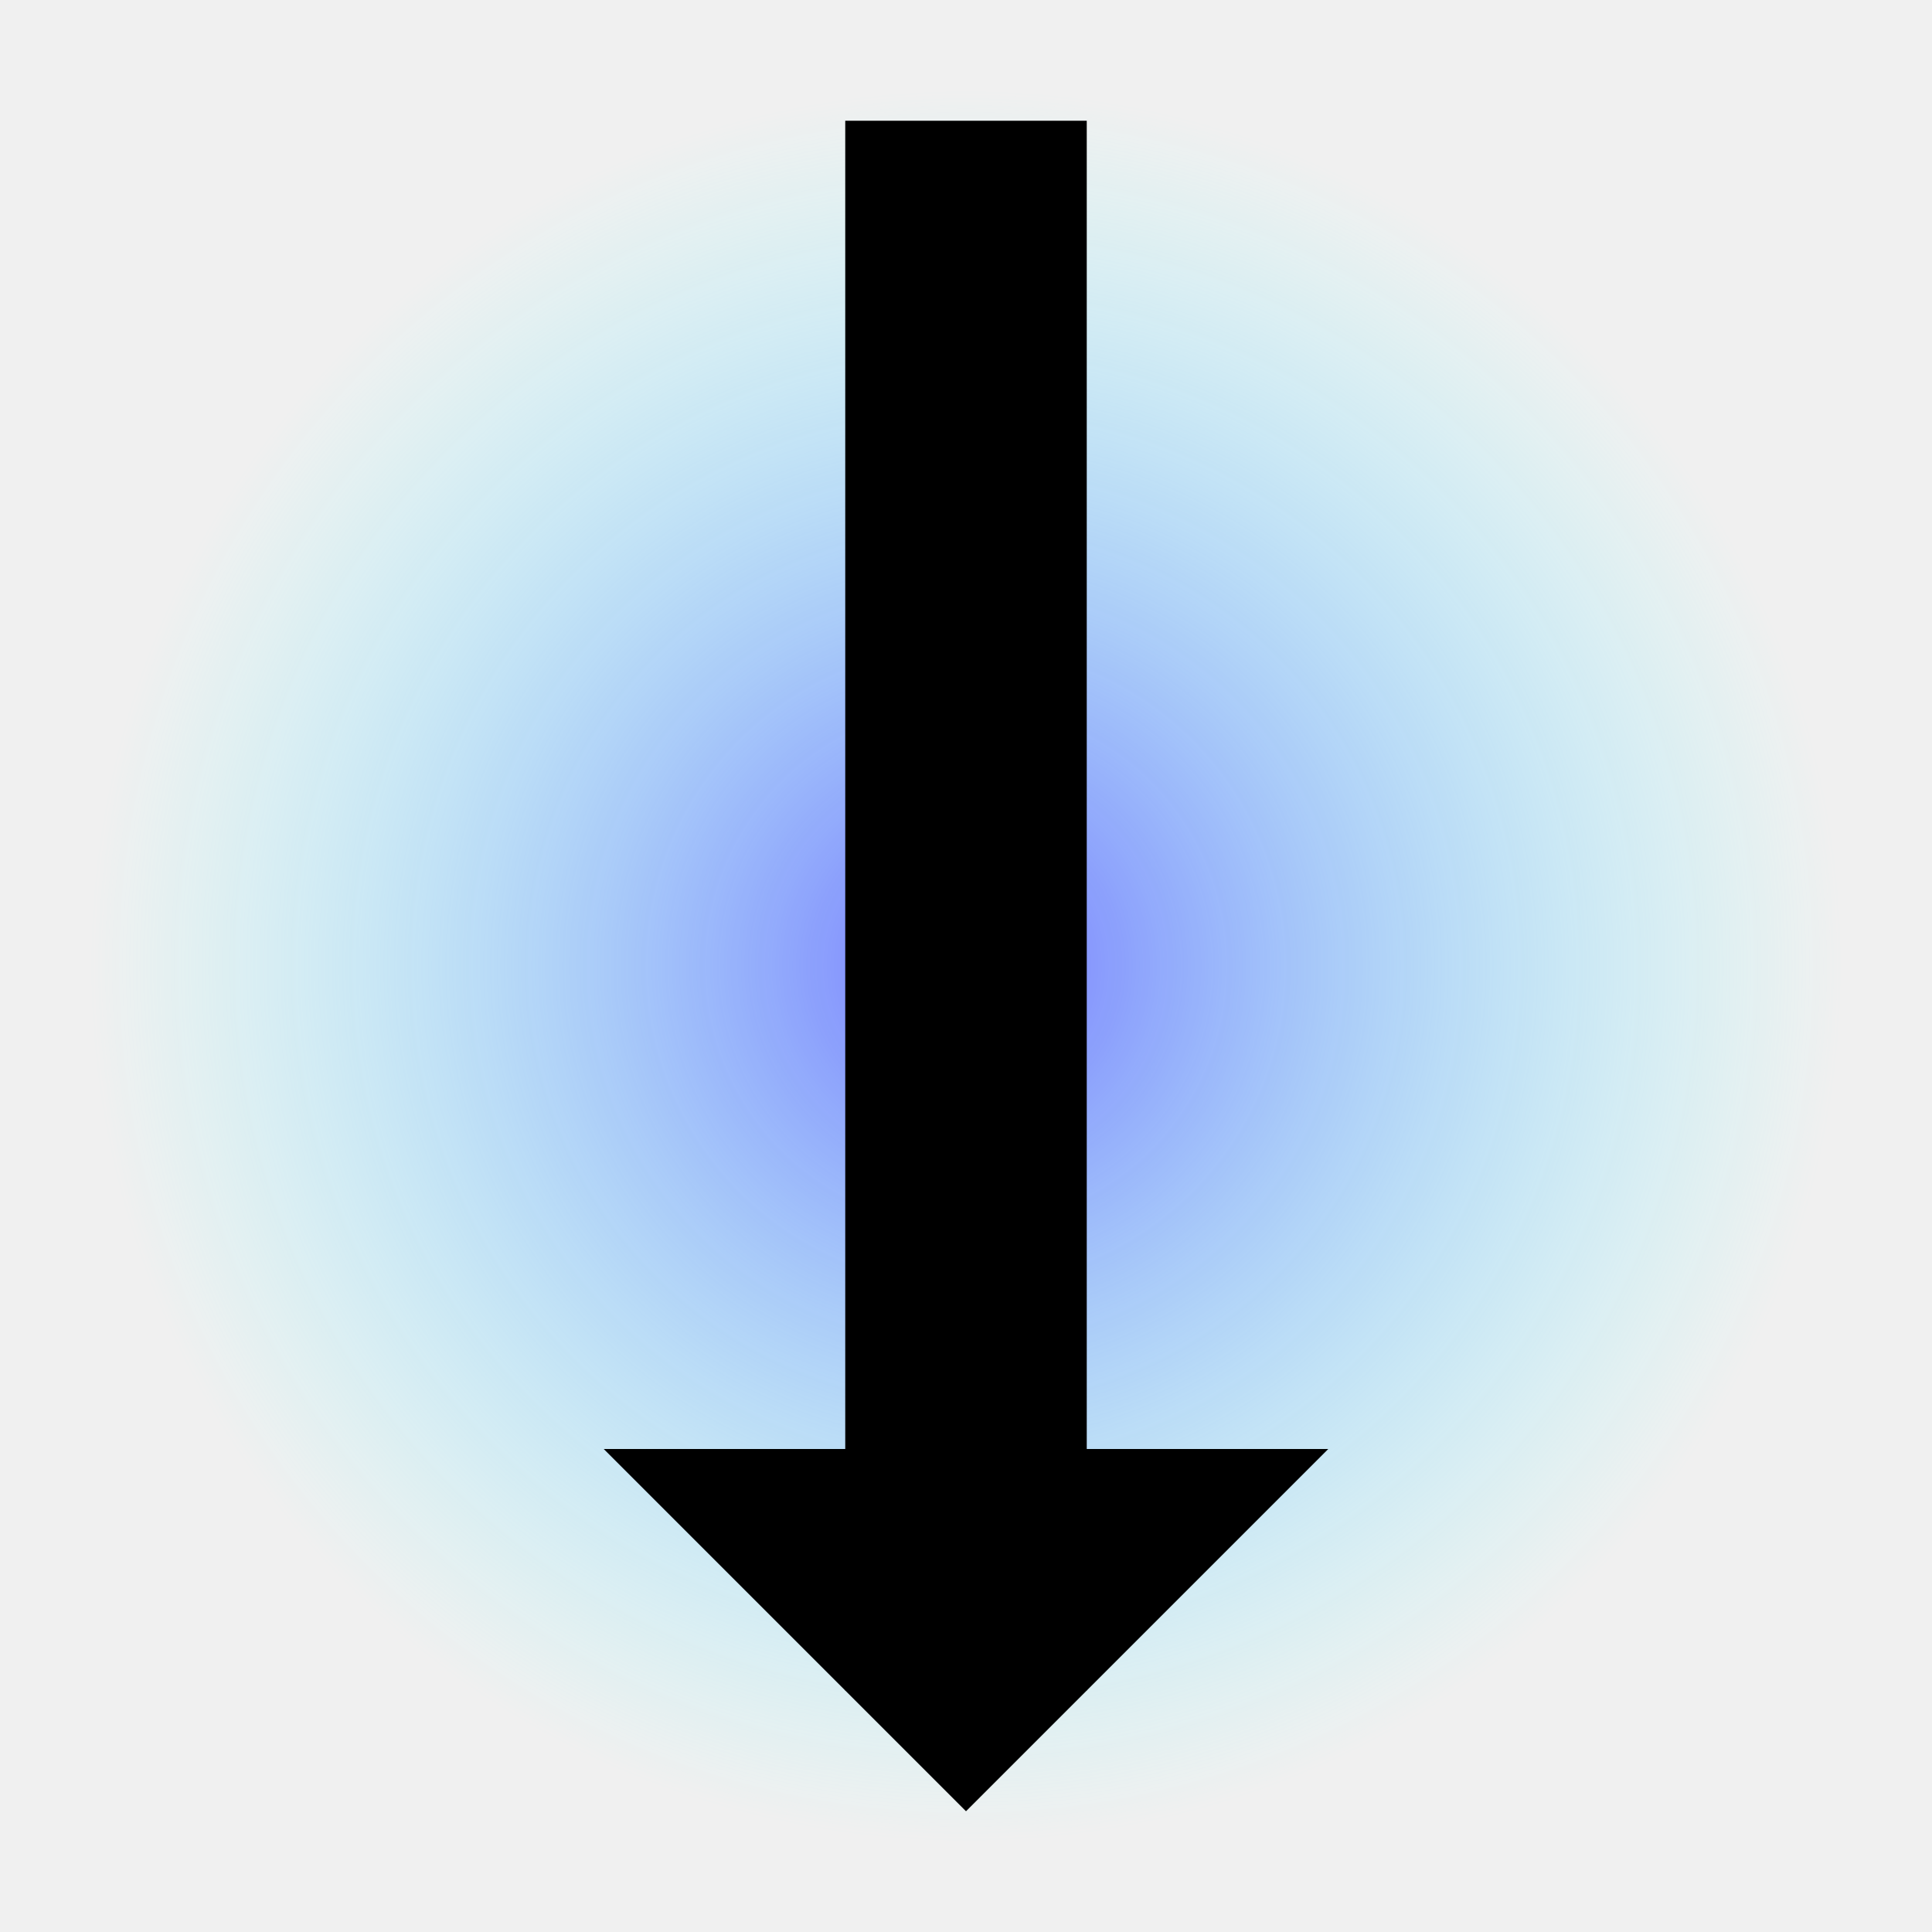
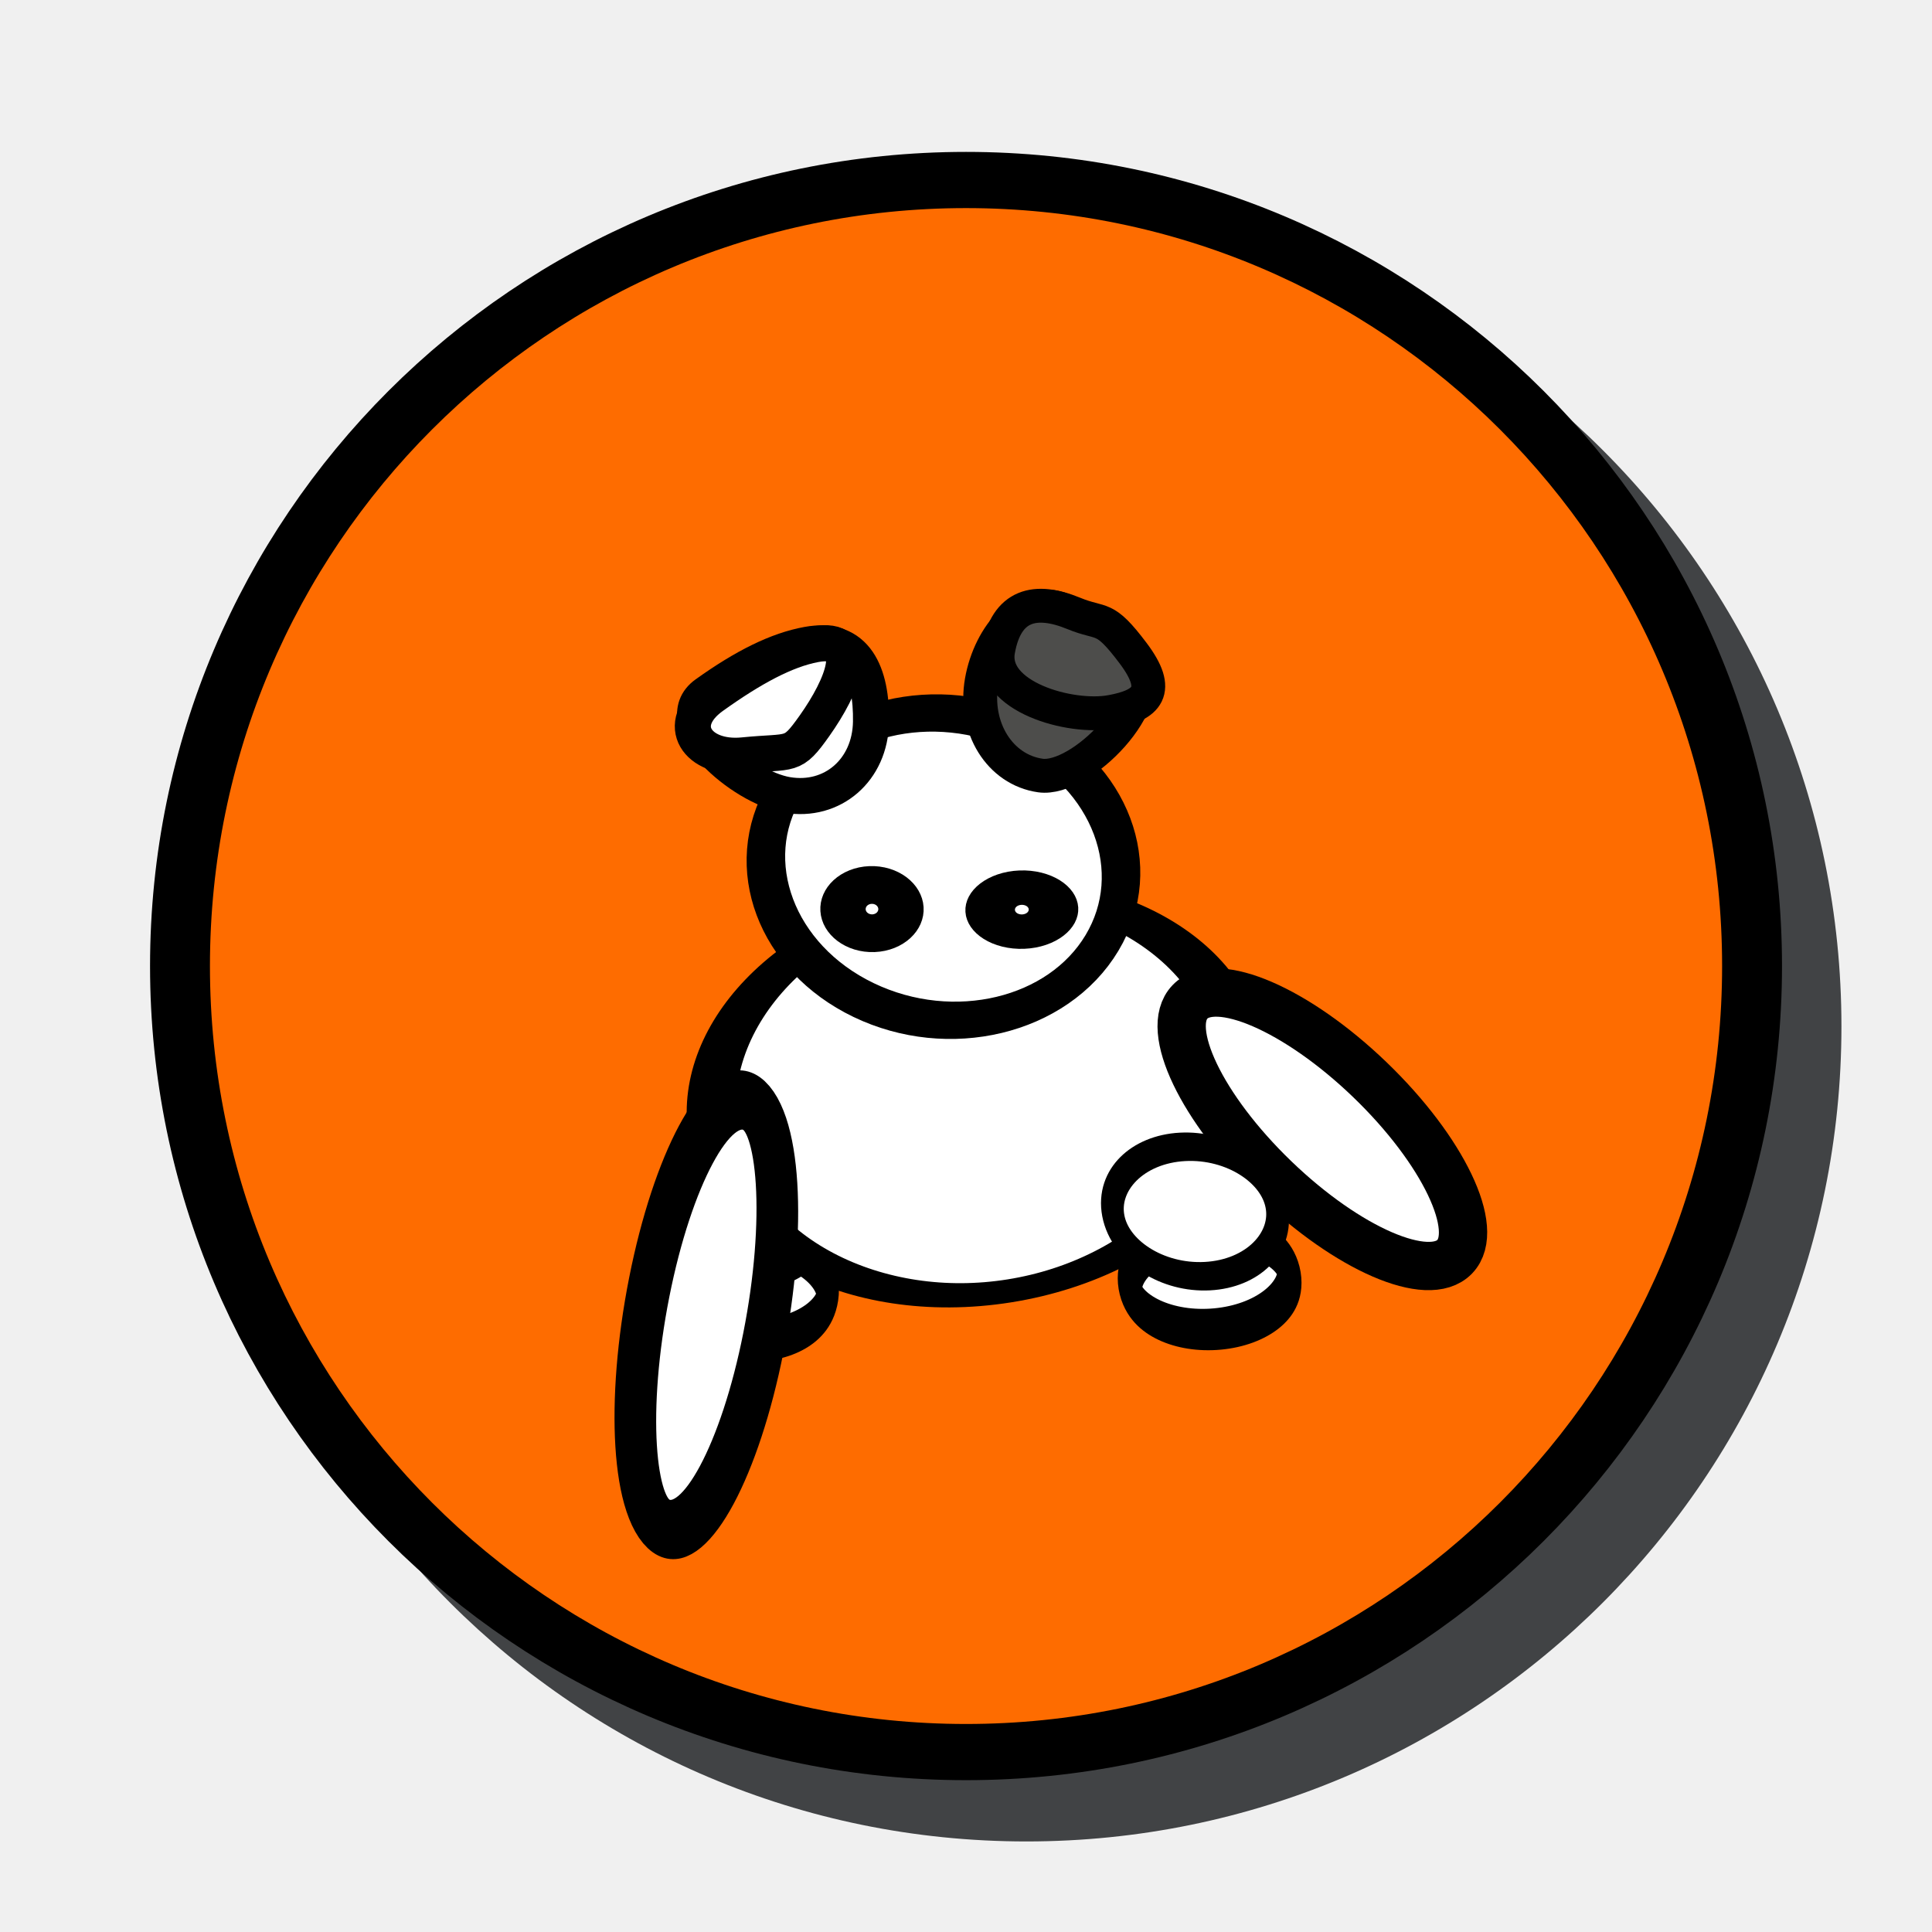
- <svg xmlns="http://www.w3.org/2000/svg" xmlns:xlink="http://www.w3.org/1999/xlink" width="32" height="32" id="svg2" version="1.1">
+ <svg xmlns="http://www.w3.org/2000/svg" width="32" height="32" id="svg2" version="1.1">
  <defs id="defs4">
    <linearGradient id="linearGradient15952">
      <stop style="stop-color:#7778ff;stop-opacity:1;" offset="0" id="stop15954" />
      <stop style="stop-color:#77ffff;stop-opacity:0;" offset="1" id="stop15956" />
    </linearGradient>
-     <radialGradient xlink:href="#linearGradient15952" id="radialGradient15962" cx="16.567" cy="16.346" fx="16.567" fy="16.346" r="9.638" gradientTransform="matrix(1,0,0,0.9248365,0,1.228656)" gradientUnits="userSpaceOnUse" />
  </defs>
  <g id="layer1" transform="translate(0,-1020.362)">
-     <path style="fill:url(#radialGradient15962);fill-opacity:1;stroke:none;stroke-width:0.618;stroke-miterlimit:4;stroke-opacity:1;stroke-dasharray:none" id="path15950" d="m 26.205,16.346 a 9.638,8.913 0 1 1 -19.276,0 9.638,8.913 0 1 1 19.276,0 z" transform="matrix(1.506167,0,0,1.628576,-8.952561,1009.741)" />
-     <rect style="fill:#000000;fill-opacity:1;stroke:none" id="rect4498" width="26" height="4" x="1022.362" y="-18" transform="matrix(0,1,-1,0,0,0)" />
-     <path style="fill:#000000;fill-opacity:1;stroke:none" d="m 16,1050.362 -6,-6 12,0 z" id="path4500-9" />
+     <path style="fill:#414345;fill-opacity:1;stroke:none" id="path3060-4" d="m 29.255,15.831 c 0,7.725 -5.876,13.988 -13.123,13.988 -7.248,0 -13.123,-6.263 -13.123,-13.988 0,-7.725 5.876,-13.988 13.123,-13.988 7.248,0 13.123,6.263 13.123,13.988 z" transform="matrix(1.028698,0,0,0.9650958,0.4054455,1022.084)" />
+     <path style="fill:#fe6c00;stroke:#000000;stroke-width:1;stroke-miterlimit:4;stroke-opacity:1;stroke-dasharray:none;fill-opacity:1" id="path3060" d="m 29.255,15.831 c 0,7.725 -5.876,13.988 -13.123,13.988 -7.248,0 -13.123,-6.263 -13.123,-13.988 0,-7.725 5.876,-13.988 13.123,-13.988 7.248,0 13.123,6.263 13.123,13.988 z" transform="matrix(0.9920868,0,0,0.9307481,-0.0039556,1021.628)" />
+     <g transform="matrix(0.8,0,0,0.8,3.87622,226.7582)" id="g5873">
+       <path d="m 20.907,29.476 c 0,0.648 -1.512,1.173 -3.378,1.173 -1.865,0 -3.378,-0.525 -3.378,-1.173 0,-0.648 1.512,-1.173 3.378,-1.173 1.865,0 3.378,0.525 3.378,1.173 z" id="path3766-3" style="fill:#ffffff;fill-opacity:1;stroke:#000000;stroke-opacity:1" transform="matrix(0.4857139,-0.04588805,0.1421282,0.8549747,7.495334,994.1202)" />
+       <path transform="matrix(0.4649307,0.02491039,-0.06135736,0.8794141,4.37592,992.3607)" d="m 20.907,29.476 c 0,0.648 -1.512,1.173 -3.378,1.173 -1.865,0 -3.378,-0.525 -3.378,-1.173 0,-0.648 1.512,-1.173 3.378,-1.173 1.865,0 3.378,0.525 3.378,1.173 z" id="path3766" style="fill:#ffffff;fill-opacity:1;stroke:#000000;stroke-opacity:1" />
+       <path transform="matrix(0.4198705,8.4888384e-4,-0.00555896,0.5437171,5.079771,1002)" d="m 17.493,27.947 c 0,1.257 -1.656,2.276 -3.698,2.276 -2.042,0 -3.698,-1.019 -3.698,-2.276 0,-1.257 1.656,-2.276 3.698,-2.276 2.042,0 3.698,1.019 3.698,2.276 z" id="path3796" style="fill:#ffffff;fill-opacity:1;stroke:#000000;stroke-opacity:1" />
+       <path transform="matrix(1.014764,-0.1621317,0.07906023,0.4746991,0.2305224,1006.669)" d="m 18.631,21.298 c 0,4.772 -2.404,8.64 -5.369,8.64 -2.965,0 -5.369,-3.868 -5.369,-8.64 0,-4.772 2.404,-8.64 5.369,-8.64 2.965,0 5.369,3.868 5.369,8.64 z" id="path3768" style="fill:#ffffff;fill-opacity:1;stroke:#000000;stroke-opacity:1" />
+       <path transform="matrix(0.6936334,-0.7203304,0.720331,0.6936313,-7.135879,1014.261)" d="m 21.191,22.151 c 0,2.101 -0.637,3.804 -1.422,3.804 -0.785,0 -1.422,-1.703 -1.422,-3.804 0,-2.101 0.637,-3.804 1.422,-3.804 0.785,0 1.422,1.703 1.422,3.804 z" id="path3792-5" style="fill:#ffffff;fill-opacity:1;stroke:#000000;stroke-opacity:1" />
+       <path transform="matrix(0.4571982,-0.02437507,0.1131666,0.5880022,10.42596,1000.991)" d="m 17.493,27.947 c 0,1.257 -1.656,2.276 -3.698,2.276 -2.042,0 -3.698,-1.019 -3.698,-2.276 0,-1.257 1.656,-2.276 3.698,-2.276 2.042,0 3.698,1.019 3.698,2.276 z" id="path3796-0" style="fill:#ffffff;fill-opacity:1;stroke:#000000;stroke-opacity:1" />
+       <path transform="matrix(0.6788862,0.3263144,-0.4187897,0.6997695,7.419602,997.5795)" d="m 21.618,9.849 c 0,2.18 -2.165,3.947 -4.836,3.947 -2.671,0 -4.836,-1.767 -4.836,-3.947 0,-2.18 2.165,-3.947 4.836,-3.947 2.671,0 4.836,1.767 4.836,3.947 z" id="path3770" style="fill:#ffffff;fill-opacity:1;stroke:#000000;stroke-opacity:1" />
+       <path id="path3772-7-2" d="m 16.695,1008.061 c -0.841,-0.119 -1.385,-0.994 -1.215,-1.954 0.17,-0.96 0.898,-1.798 1.683,-1.475 0.605,0.249 0.825,0.28 1.436,1.09 0.587,0.779 -1.063,2.458 -1.904,2.339 z" style="fill:#4d4d4b;fill-opacity:1;stroke:#000000;stroke-width:0.701;stroke-opacity:1" />
+       <path id="path3772-1" d="m 11.45,1008.463 c -0.943,-0.159 -2.486,-1.51 -1.677,-2.088 0.806,-0.577 1.48,-0.908 2.1,-1.022 1.008,-0.187 1.332,0.607 1.315,1.6 -0.017,0.993 -0.795,1.669 -1.738,1.51 z" style="fill:#ffffff;fill-opacity:1;stroke:#000000;stroke-width:0.747;stroke-opacity:1" />
+       <path transform="matrix(1.198861,-0.04870013,0.06429565,0.9982618,-11.49968,1002.115)" d="m 20.48,9.707 c 0,0.216 -0.175,0.391 -0.391,0.391 -0.216,0 -0.391,-0.175 -0.391,-0.391 0,-0.216 0.175,-0.391 0.391,-0.391 0.216,0 0.391,0.175 0.391,0.391 z" id="path3794" style="fill:#ffffff;fill-opacity:1;stroke:#000000;stroke-opacity:1" />
+       <path transform="matrix(0.8311602,0.4012676,-0.2297265,1.159223,-1.563805,985.6146)" d="m 21.191,22.151 c 0,2.101 -0.637,3.804 -1.422,3.804 -0.785,0 -1.422,-1.703 -1.422,-3.804 0,-2.101 0.637,-3.804 1.422,-3.804 0.785,0 1.422,1.703 1.422,3.804 z" id="path3792" style="fill:#ffffff;fill-opacity:1;stroke:#000000;stroke-opacity:1" />
+       <path transform="matrix(1.310416,-0.05323173,0.05860986,0.9099833,-10.58323,1003.074)" d="m 20.48,9.707 c 0,0.216 -0.175,0.391 -0.391,0.391 -0.216,0 -0.391,-0.175 -0.391,-0.391 0,-0.216 0.175,-0.391 0.391,-0.391 0.216,0 0.391,0.175 0.391,0.391 z" id="path3794-0" style="fill:#ffffff;fill-opacity:1;stroke:#000000;stroke-opacity:1" />
+       <path id="path3772-7-7" d="m 18.155,1006.744 c -0.836,0.152 -2.505,-0.311 -2.335,-1.271 0.17,-0.96 0.778,-1.092 1.564,-0.769 0.605,0.249 0.618,0.012 1.229,0.822 0.587,0.779 0.309,1.079 -0.457,1.218 z" style="fill:#4d4d4b;fill-opacity:1;stroke:#000000;stroke-width:0.701;stroke-opacity:1" />
+       <path id="path3772-73" d="m 10.544,1007.644 c -0.952,0.095 -1.447,-0.647 -0.639,-1.225 0.806,-0.577 1.508,-0.96 2.127,-1.075 1.008,-0.187 0.563,0.874 -0.012,1.685 -0.475,0.67 -0.452,0.513 -1.476,0.615 z" style="fill:#ffffff;fill-opacity:1;stroke:#000000;stroke-width:0.747;stroke-opacity:1" />
+     </g>
  </g>
</svg>
